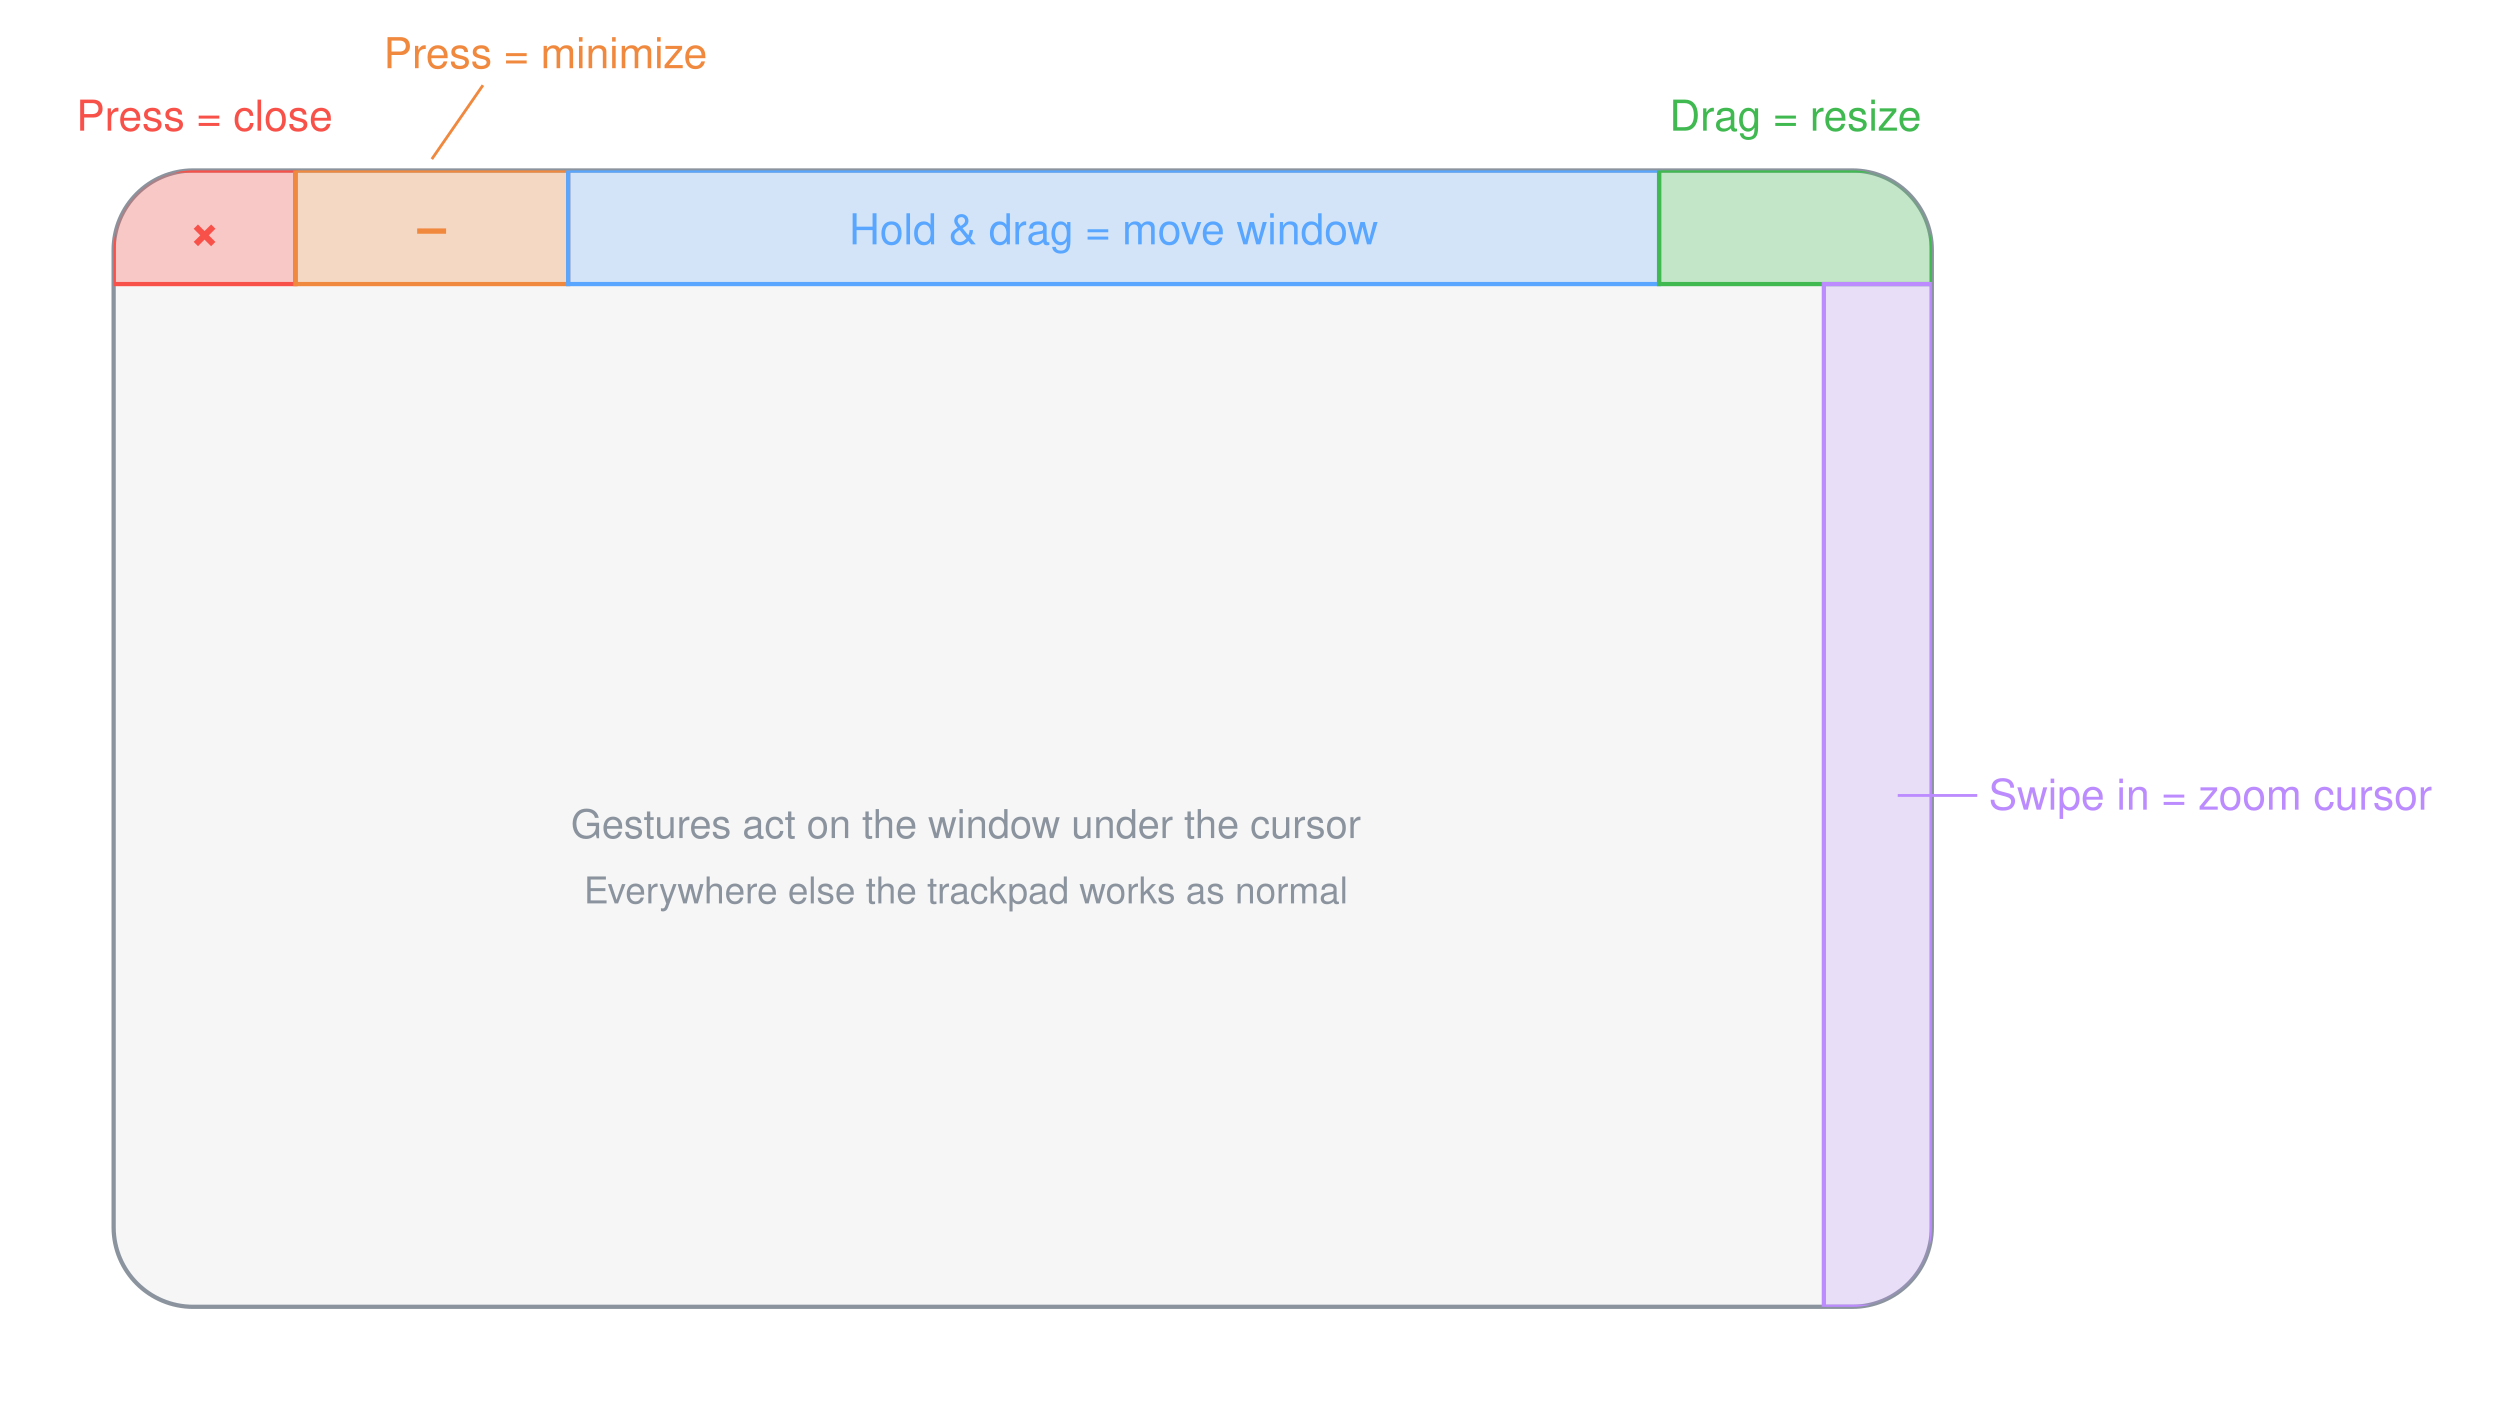
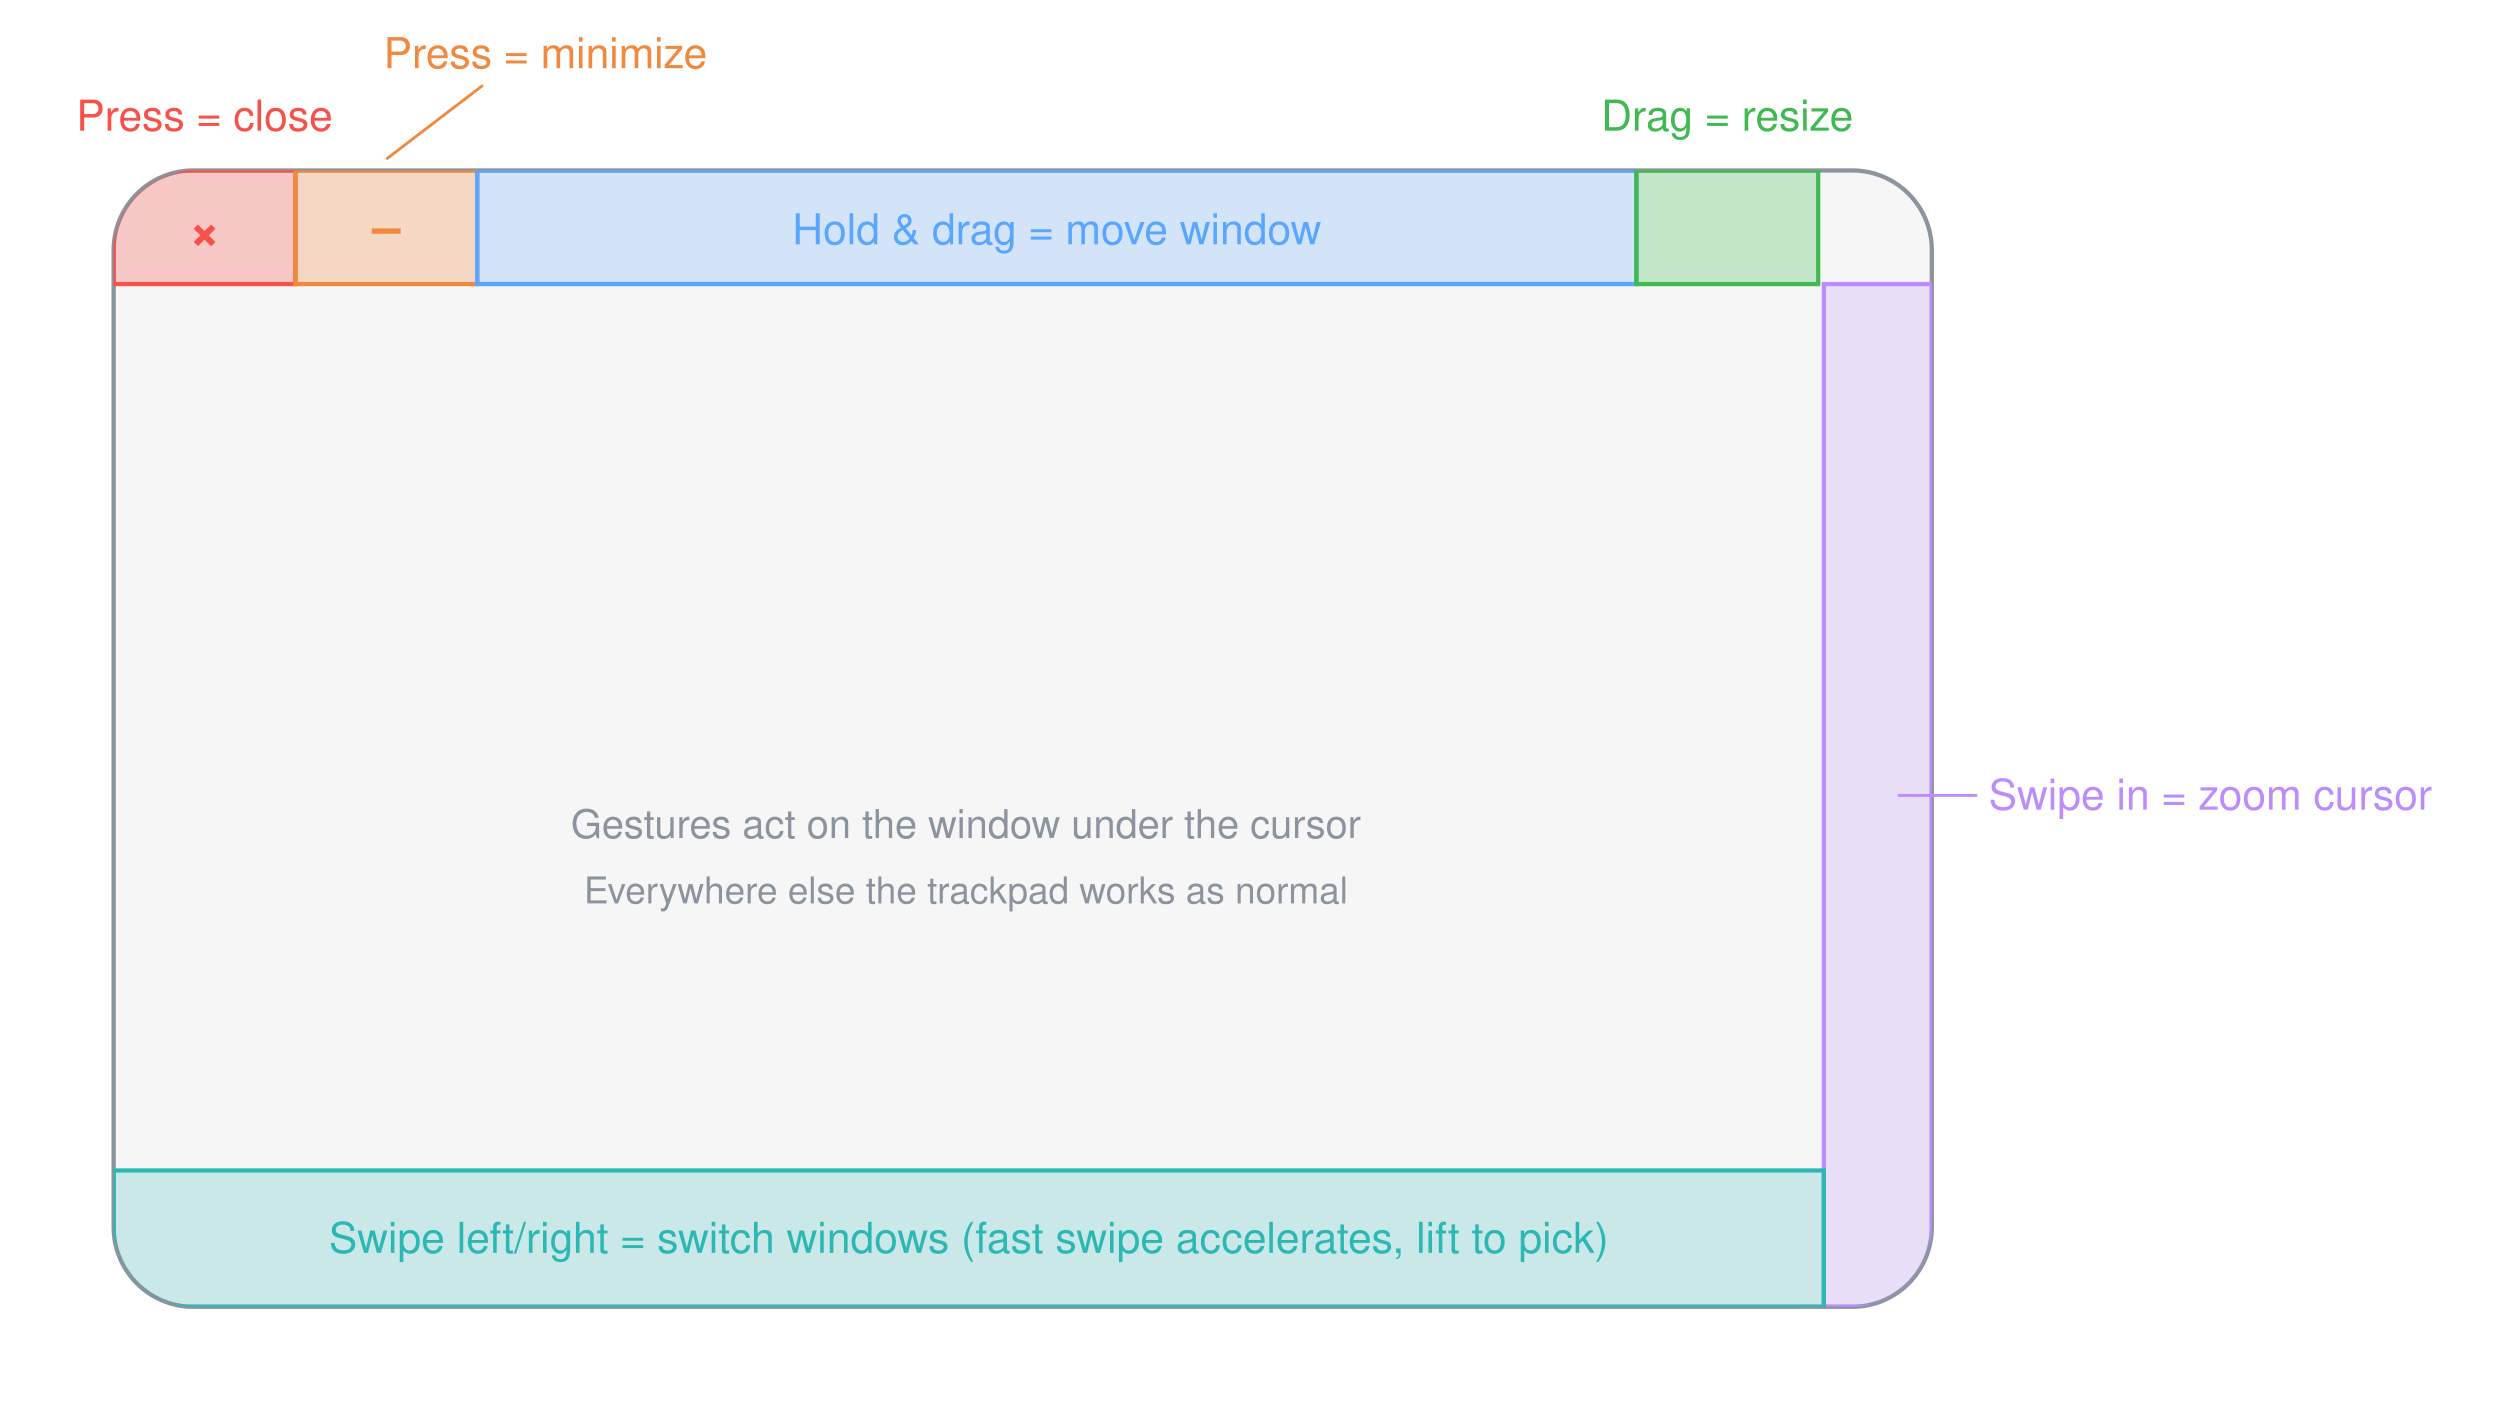
<svg xmlns="http://www.w3.org/2000/svg" viewBox="0 0 880 500" font-family="-apple-system, 'Segoe UI', Helvetica, sans-serif">
  <defs>
    <clipPath id="pad">
      <rect x="40" y="60" width="640" height="400" rx="28" />
    </clipPath>
  </defs>
  <rect x="40" y="60" width="640" height="400" rx="28" fill="#88888812" stroke="#8b949e" stroke-width="1.5" />
  <g clip-path="url(#pad)">
    <rect x="40" y="60" width="64" height="40" fill="#f85149" fill-opacity="0.28" stroke="#f85149" stroke-width="1.5" />
-     <rect x="104" y="60" width="96" height="40" fill="#f0883e" fill-opacity="0.28" stroke="#f0883e" stroke-width="1.5" />
-     <rect x="200" y="60" width="384" height="40" fill="#58a6ff" fill-opacity="0.22" stroke="#58a6ff" stroke-width="1.5" />
-     <rect x="584" y="60" width="96" height="40" fill="#3fb950" fill-opacity="0.28" stroke="#3fb950" stroke-width="1.5" />
+     <rect x="104" y="60" width="64" height="40" fill="#f0883e" fill-opacity="0.28" stroke="#f0883e" stroke-width="1.5" />
+     <rect x="168" y="60" width="408" height="40" fill="#58a6ff" fill-opacity="0.22" stroke="#58a6ff" stroke-width="1.5" />
+     <rect x="576" y="60" width="64" height="40" fill="#3fb950" fill-opacity="0.28" stroke="#3fb950" stroke-width="1.5" />
    <rect x="642" y="100" width="38" height="360" fill="#bc8cff" fill-opacity="0.22" stroke="#bc8cff" stroke-width="1.5" />
+     <rect x="40" y="412" width="602" height="48" fill="#2bb8b3" fill-opacity="0.22" stroke="#2bb8b3" stroke-width="1.5" />
  </g>
  <text x="72" y="87" text-anchor="middle" font-size="18" font-weight="600" fill="#f85149">×</text>
-   <text x="152" y="86" text-anchor="middle" font-size="18" font-weight="700" fill="#f0883e">–</text>
-   <text x="392" y="86" text-anchor="middle" font-size="15" fill="#58a6ff">Hold &amp; drag = move window</text>
+   <text x="136" y="86" text-anchor="middle" font-size="18" font-weight="700" fill="#f0883e">–</text>
+   <text x="372" y="86" text-anchor="middle" font-size="15" fill="#58a6ff">Hold &amp; drag = move window</text>
+   <text x="341" y="441" text-anchor="middle" font-size="15" fill="#2bb8b3">Swipe left/right = switch windows (fast swipe accelerates, lift to pick)</text>
  <text x="72" y="46" text-anchor="middle" font-size="15" fill="#f85149">Press = close</text>
  <text x="192" y="24" text-anchor="middle" font-size="15" fill="#f0883e">Press = minimize</text>
-   <line x1="170" y1="30" x2="152" y2="56" stroke="#f0883e" stroke-width="1" />
-   <text x="632" y="46" text-anchor="middle" font-size="15" fill="#3fb950">Drag = resize</text>
+   <line x1="170" y1="30" x2="136" y2="56" stroke="#f0883e" stroke-width="1" />
+   <text x="608" y="46" text-anchor="middle" font-size="15" fill="#3fb950">Drag = resize</text>
  <text x="700" y="285" font-size="15" fill="#bc8cff">Swipe in = zoom cursor</text>
  <line x1="696" y1="280" x2="668" y2="280" stroke="#bc8cff" stroke-width="1" />
  <text x="340" y="295" text-anchor="middle" font-size="14" fill="#8b949e">Gestures act on the window under the cursor</text>
  <text x="340" y="318" text-anchor="middle" font-size="13" fill="#8b949e">Everywhere else the trackpad works as normal</text>
</svg>
